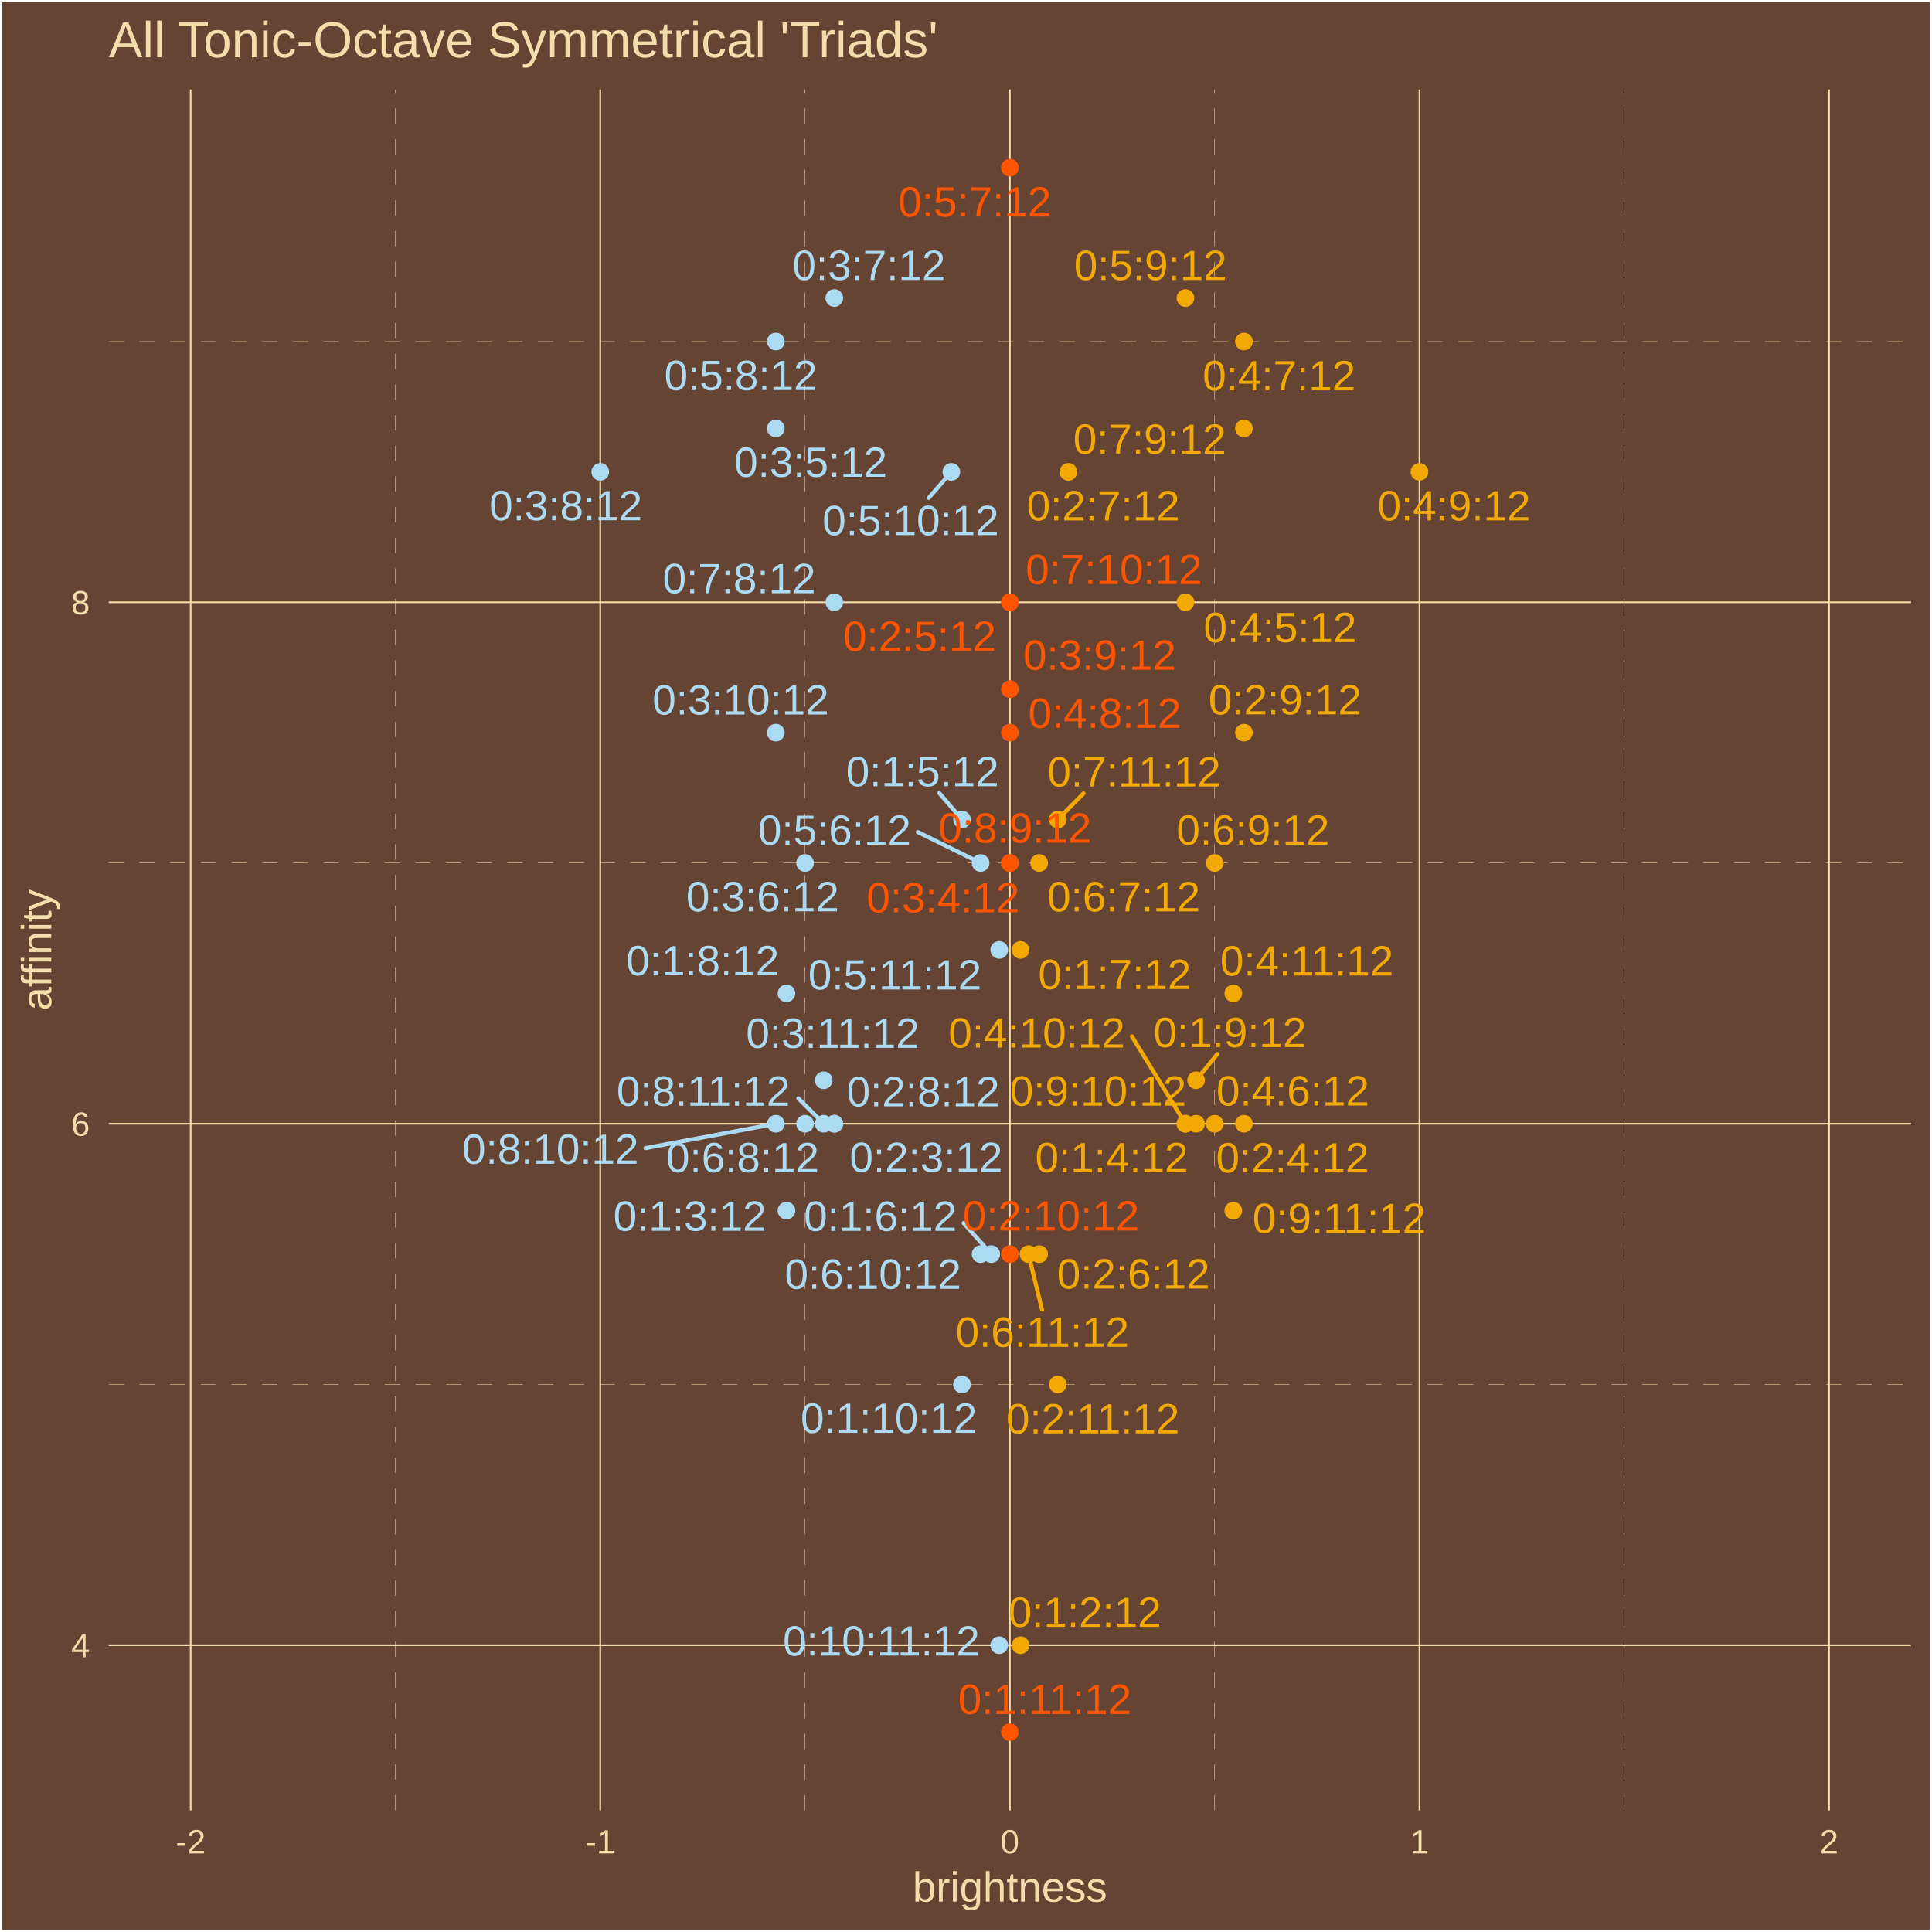
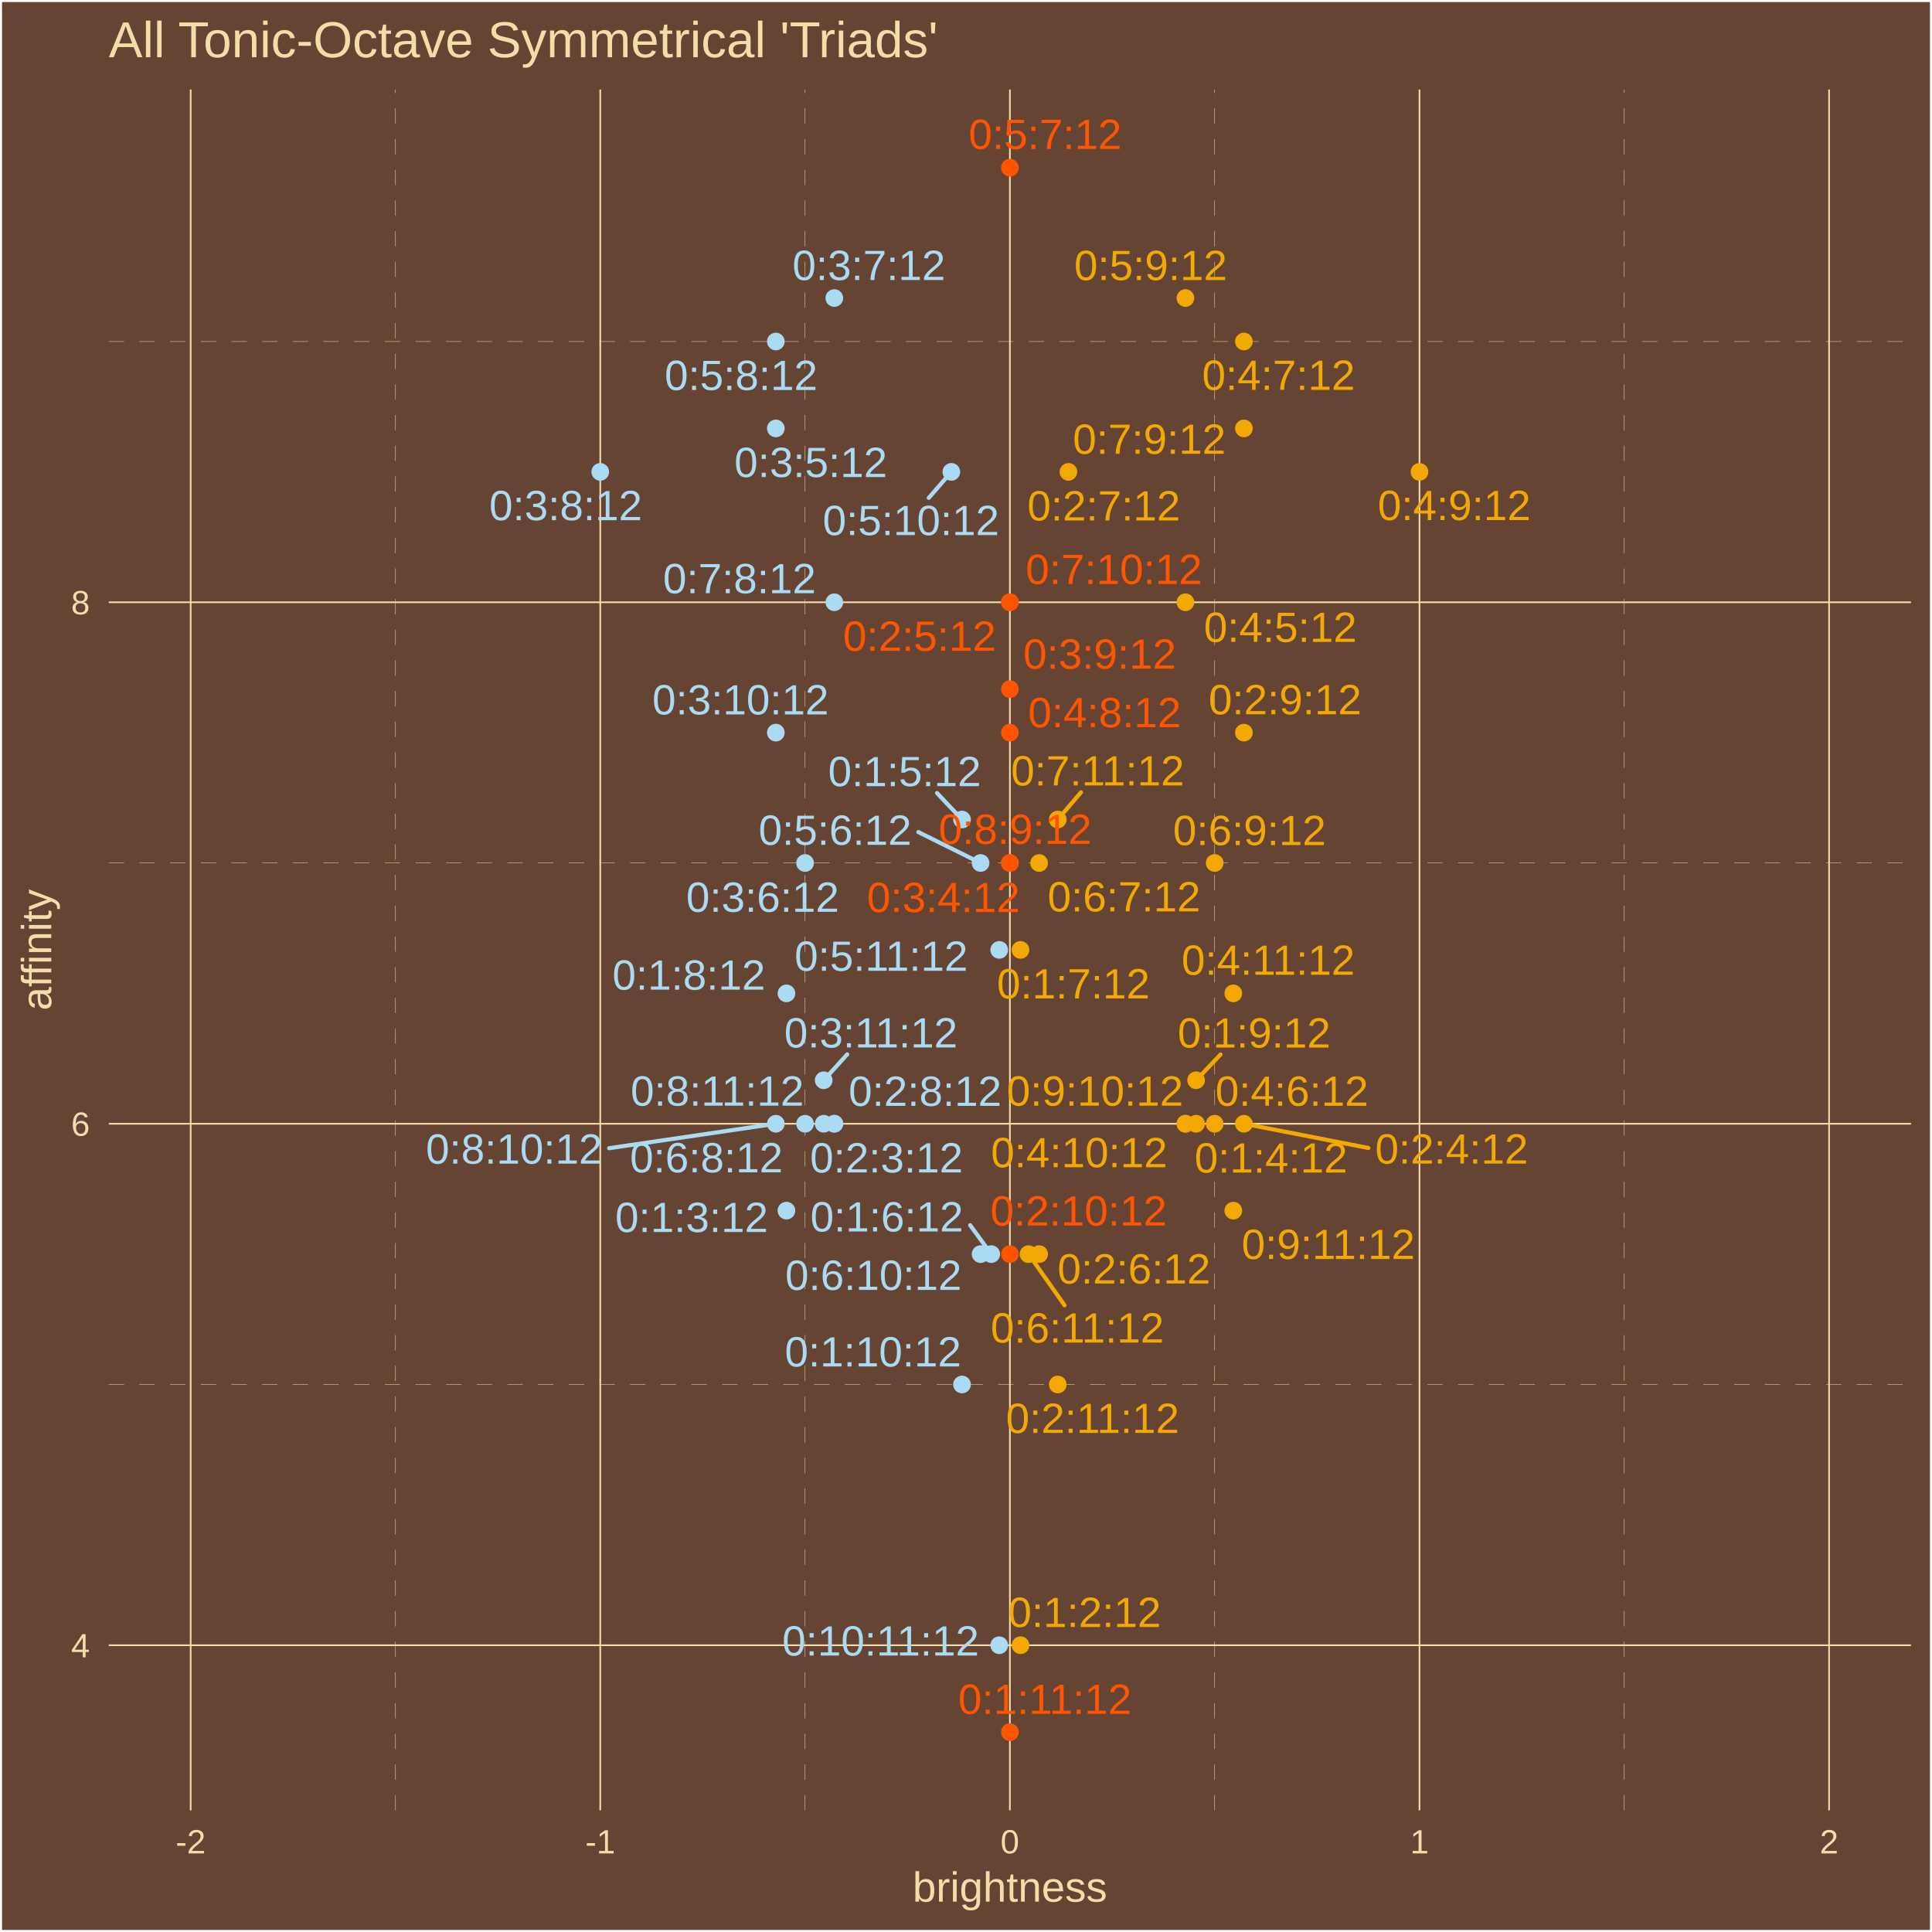
<svg xmlns="http://www.w3.org/2000/svg" class="svglite" width="504.00pt" height="504.00pt" viewBox="0 0 504.00 504.00">
  <defs>
    <style type="text/css">
    .svglite line, .svglite polyline, .svglite polygon, .svglite path, .svglite rect, .svglite circle {
      fill: none;
      stroke: #000000;
      stroke-linecap: round;
      stroke-linejoin: round;
      stroke-miterlimit: 10.00;
    }
    .svglite text {
      white-space: pre;
    }
  </style>
  </defs>
  <rect width="100%" height="100%" style="stroke: none; fill: #664433;" />
  <defs>
    <clipPath id="cpMC4wMHw1MDQuMDB8MC4wMHw1MDQuMDA=">
      <rect x="0.00" y="0.00" width="504.00" height="504.00" />
    </clipPath>
  </defs>
  <g clip-path="url(#cpMC4wMHw1MDQuMDB8MC4wMHw1MDQuMDA=)">
    <rect x="0.00" y="0" width="504.00" height="504.00" style="stroke-width: 1.07; stroke: #FFFFFF; fill: #664433;" />
  </g>
  <defs>
    <clipPath id="cpMjguMzd8NDk4LjUyfDIzLjM0fDQ3Mi4yNw==">
      <rect x="28.37" y="23.34" width="470.15" height="448.93" />
    </clipPath>
  </defs>
  <g clip-path="url(#cpMjguMzd8NDk4LjUyfDIzLjM0fDQ3Mi4yNw==)">
    <rect x="28.37" y="23.34" width="470.15" height="448.93" style="stroke-width: 1.07; stroke: none; fill: #664433;" />
    <polyline points="28.37,361.17 498.52,361.17 " style="stroke-width: 0.11; stroke: #F3DDAB; stroke-dasharray: 4.00,4.00; stroke-linecap: butt;" />
    <polyline points="28.37,225.13 498.52,225.13 " style="stroke-width: 0.11; stroke: #F3DDAB; stroke-dasharray: 4.00,4.00; stroke-linecap: butt;" />
    <polyline points="28.37,89.09 498.52,89.09 " style="stroke-width: 0.11; stroke: #F3DDAB; stroke-dasharray: 4.00,4.00; stroke-linecap: butt;" />
    <polyline points="103.17,472.27 103.17,23.34 " style="stroke-width: 0.11; stroke: #F3DDAB; stroke-dasharray: 4.00,4.00; stroke-linecap: butt;" />
    <polyline points="210.02,472.27 210.02,23.34 " style="stroke-width: 0.11; stroke: #F3DDAB; stroke-dasharray: 4.00,4.00; stroke-linecap: butt;" />
    <polyline points="316.87,472.27 316.87,23.34 " style="stroke-width: 0.11; stroke: #F3DDAB; stroke-dasharray: 4.00,4.00; stroke-linecap: butt;" />
    <polyline points="423.72,472.27 423.72,23.34 " style="stroke-width: 0.11; stroke: #F3DDAB; stroke-dasharray: 4.00,4.00; stroke-linecap: butt;" />
    <polyline points="28.37,429.19 498.52,429.19 " style="stroke-width: 0.43; stroke: #F3DDAB; stroke-linecap: butt;" />
    <polyline points="28.37,293.15 498.52,293.15 " style="stroke-width: 0.43; stroke: #F3DDAB; stroke-linecap: butt;" />
    <polyline points="28.37,157.11 498.52,157.11 " style="stroke-width: 0.43; stroke: #F3DDAB; stroke-linecap: butt;" />
    <polyline points="49.74,472.27 49.74,23.34 " style="stroke-width: 0.43; stroke: #F3DDAB; stroke-linecap: butt;" />
    <polyline points="156.59,472.27 156.59,23.34 " style="stroke-width: 0.43; stroke: #F3DDAB; stroke-linecap: butt;" />
    <polyline points="263.45,472.27 263.45,23.34 " style="stroke-width: 0.43; stroke: #F3DDAB; stroke-linecap: butt;" />
    <polyline points="370.30,472.27 370.30,23.34 " style="stroke-width: 0.43; stroke: #F3DDAB; stroke-linecap: butt;" />
    <polyline points="477.15,472.27 477.15,23.34 " style="stroke-width: 0.43; stroke: #F3DDAB; stroke-linecap: butt;" />
    <circle cx="266.22" cy="429.19" r="1.95" style="stroke-width: 0.71; stroke: #F3A904; fill: #F3A904;" />
    <circle cx="205.16" cy="315.82" r="1.95" style="stroke-width: 0.71; stroke: #ABDAF3; fill: #ABDAF3;" />
    <circle cx="312.02" cy="293.15" r="1.95" style="stroke-width: 0.71; stroke: #F3A904; fill: #F3A904;" />
    <circle cx="250.96" cy="213.79" r="1.95" style="stroke-width: 0.71; stroke: #ABDAF3; fill: #ABDAF3;" />
    <circle cx="258.59" cy="327.16" r="1.95" style="stroke-width: 0.71; stroke: #ABDAF3; fill: #ABDAF3;" />
    <circle cx="266.22" cy="247.80" r="1.95" style="stroke-width: 0.71; stroke: #F3A904; fill: #F3A904;" />
    <circle cx="205.16" cy="259.14" r="1.95" style="stroke-width: 0.71; stroke: #ABDAF3; fill: #ABDAF3;" />
    <circle cx="312.02" cy="281.81" r="1.95" style="stroke-width: 0.71; stroke: #F3A904; fill: #F3A904;" />
    <circle cx="250.96" cy="361.17" r="1.95" style="stroke-width: 0.71; stroke: #ABDAF3; fill: #ABDAF3;" />
    <circle cx="263.45" cy="451.86" r="1.95" style="stroke-width: 0.71; stroke: #FF5500; fill: #FF5500;" />
    <circle cx="217.65" cy="293.15" r="1.95" style="stroke-width: 0.71; stroke: #ABDAF3; fill: #ABDAF3;" />
    <circle cx="324.50" cy="293.15" r="1.95" style="stroke-width: 0.71; stroke: #F3A904; fill: #F3A904;" />
    <circle cx="263.45" cy="157.11" r="1.95" style="stroke-width: 0.71; stroke: #FF5500; fill: #FF5500;" />
    <circle cx="271.08" cy="327.16" r="1.95" style="stroke-width: 0.71; stroke: #F3A904; fill: #F3A904;" />
    <circle cx="278.71" cy="123.10" r="1.95" style="stroke-width: 0.71; stroke: #F3A904; fill: #F3A904;" />
    <circle cx="217.65" cy="293.15" r="1.95" style="stroke-width: 0.71; stroke: #ABDAF3; fill: #ABDAF3;" />
    <circle cx="324.50" cy="191.12" r="1.95" style="stroke-width: 0.71; stroke: #F3A904; fill: #F3A904;" />
    <circle cx="263.45" cy="327.16" r="1.95" style="stroke-width: 0.71; stroke: #FF5500; fill: #FF5500;" />
    <circle cx="275.94" cy="361.17" r="1.95" style="stroke-width: 0.71; stroke: #F3A904; fill: #F3A904;" />
    <circle cx="263.45" cy="225.13" r="1.95" style="stroke-width: 0.71; stroke: #FF5500; fill: #FF5500;" />
    <circle cx="202.39" cy="111.76" r="1.95" style="stroke-width: 0.71; stroke: #ABDAF3; fill: #ABDAF3;" />
    <circle cx="210.02" cy="225.13" r="1.95" style="stroke-width: 0.71; stroke: #ABDAF3; fill: #ABDAF3;" />
    <circle cx="217.65" cy="77.75" r="1.95" style="stroke-width: 0.71; stroke: #ABDAF3; fill: #ABDAF3;" />
    <circle cx="156.59" cy="123.10" r="1.95" style="stroke-width: 0.71; stroke: #ABDAF3; fill: #ABDAF3;" />
    <circle cx="263.45" cy="179.78" r="1.95" style="stroke-width: 0.71; stroke: #FF5500; fill: #FF5500;" />
    <circle cx="202.39" cy="191.12" r="1.95" style="stroke-width: 0.71; stroke: #ABDAF3; fill: #ABDAF3;" />
    <circle cx="214.88" cy="281.81" r="1.95" style="stroke-width: 0.71; stroke: #ABDAF3; fill: #ABDAF3;" />
    <circle cx="309.24" cy="157.11" r="1.95" style="stroke-width: 0.71; stroke: #F3A904; fill: #F3A904;" />
    <circle cx="316.87" cy="293.15" r="1.95" style="stroke-width: 0.71; stroke: #F3A904; fill: #F3A904;" />
    <circle cx="324.50" cy="89.09" r="1.95" style="stroke-width: 0.71; stroke: #F3A904; fill: #F3A904;" />
    <circle cx="263.45" cy="191.12" r="1.95" style="stroke-width: 0.71; stroke: #FF5500; fill: #FF5500;" />
    <circle cx="370.30" cy="123.10" r="1.95" style="stroke-width: 0.71; stroke: #F3A904; fill: #F3A904;" />
    <circle cx="309.24" cy="293.15" r="1.95" style="stroke-width: 0.71; stroke: #F3A904; fill: #F3A904;" />
    <circle cx="321.73" cy="259.14" r="1.95" style="stroke-width: 0.71; stroke: #F3A904; fill: #F3A904;" />
    <circle cx="255.81" cy="225.13" r="1.95" style="stroke-width: 0.71; stroke: #ABDAF3; fill: #ABDAF3;" />
    <circle cx="263.45" cy="43.74" r="1.95" style="stroke-width: 0.71; stroke: #FF5500; fill: #FF5500;" />
    <circle cx="202.39" cy="89.09" r="1.95" style="stroke-width: 0.71; stroke: #ABDAF3; fill: #ABDAF3;" />
    <circle cx="309.24" cy="77.75" r="1.95" style="stroke-width: 0.71; stroke: #F3A904; fill: #F3A904;" />
    <circle cx="248.18" cy="123.10" r="1.95" style="stroke-width: 0.71; stroke: #ABDAF3; fill: #ABDAF3;" />
    <circle cx="260.67" cy="247.80" r="1.95" style="stroke-width: 0.71; stroke: #ABDAF3; fill: #ABDAF3;" />
    <circle cx="271.08" cy="225.13" r="1.95" style="stroke-width: 0.71; stroke: #F3A904; fill: #F3A904;" />
    <circle cx="210.02" cy="293.15" r="1.95" style="stroke-width: 0.71; stroke: #ABDAF3; fill: #ABDAF3;" />
    <circle cx="316.87" cy="225.13" r="1.95" style="stroke-width: 0.71; stroke: #F3A904; fill: #F3A904;" />
    <circle cx="255.81" cy="327.16" r="1.95" style="stroke-width: 0.71; stroke: #ABDAF3; fill: #ABDAF3;" />
    <circle cx="268.30" cy="327.16" r="1.95" style="stroke-width: 0.71; stroke: #F3A904; fill: #F3A904;" />
    <circle cx="217.65" cy="157.11" r="1.95" style="stroke-width: 0.71; stroke: #ABDAF3; fill: #ABDAF3;" />
    <circle cx="324.50" cy="111.76" r="1.95" style="stroke-width: 0.71; stroke: #F3A904; fill: #F3A904;" />
    <circle cx="263.45" cy="157.11" r="1.95" style="stroke-width: 0.71; stroke: #FF5500; fill: #FF5500;" />
    <circle cx="275.94" cy="213.79" r="1.95" style="stroke-width: 0.71; stroke: #F3A904; fill: #F3A904;" />
    <circle cx="263.45" cy="225.13" r="1.95" style="stroke-width: 0.71; stroke: #FF5500; fill: #FF5500;" />
    <circle cx="202.39" cy="293.15" r="1.95" style="stroke-width: 0.71; stroke: #ABDAF3; fill: #ABDAF3;" />
    <circle cx="214.88" cy="293.15" r="1.95" style="stroke-width: 0.71; stroke: #ABDAF3; fill: #ABDAF3;" />
    <circle cx="309.24" cy="293.15" r="1.95" style="stroke-width: 0.71; stroke: #F3A904; fill: #F3A904;" />
    <circle cx="321.73" cy="315.82" r="1.95" style="stroke-width: 0.71; stroke: #F3A904; fill: #F3A904;" />
    <circle cx="260.67" cy="429.19" r="1.95" style="stroke-width: 0.71; stroke: #ABDAF3; fill: #ABDAF3;" />
-     <line x1="245.04" y1="206.90" x2="250.23" y2="212.94" style="stroke-width: 1.07; stroke: #ABDAF3;" />
-     <line x1="251.38" y1="319.05" x2="257.84" y2="326.32" style="stroke-width: 1.07; stroke: #ABDAF3;" />
-     <line x1="317.58" y1="274.95" x2="312.72" y2="280.94" style="stroke-width: 1.07; stroke: #F3A904;" />
-     <line x1="295.27" y1="270.35" x2="308.66" y2="292.20" style="stroke-width: 1.07; stroke: #F3A904;" />
-     <line x1="239.44" y1="217.06" x2="254.79" y2="224.62" style="stroke-width: 1.07; stroke: #ABDAF3;" />
-     <line x1="242.28" y1="129.88" x2="247.45" y2="123.94" style="stroke-width: 1.07; stroke: #ABDAF3;" />
-     <line x1="271.82" y1="341.63" x2="268.56" y2="328.23" style="stroke-width: 1.07; stroke: #F3A904;" />
-     <line x1="282.66" y1="206.97" x2="276.72" y2="212.99" style="stroke-width: 1.07; stroke: #F3A904;" />
-     <line x1="168.39" y1="299.51" x2="201.26" y2="293.36" style="stroke-width: 1.07; stroke: #ABDAF3;" />
-     <line x1="208.26" y1="286.52" x2="214.08" y2="292.35" style="stroke-width: 1.07; stroke: #ABDAF3;" />
-     <text x="282.98" y="424.39" text-anchor="middle" style="font-size: 11.04px;fill: #F3A904; font-family: &quot;Arial&quot;;" textLength="39.87px" lengthAdjust="spacingAndGlyphs">0:1:2:12</text>
-     <text x="179.95" y="321.06" text-anchor="middle" style="font-size: 11.04px;fill: #ABDAF3; font-family: &quot;Arial&quot;;" textLength="39.87px" lengthAdjust="spacingAndGlyphs">0:1:3:12</text>
-     <text x="290.00" y="305.80" text-anchor="middle" style="font-size: 11.04px;fill: #F3A904; font-family: &quot;Arial&quot;;" textLength="39.87px" lengthAdjust="spacingAndGlyphs">0:1:4:12</text>
-     <text x="240.65" y="205.10" text-anchor="middle" style="font-size: 11.04px;fill: #ABDAF3; font-family: &quot;Arial&quot;;" textLength="39.87px" lengthAdjust="spacingAndGlyphs">0:1:5:12</text>
-     <text x="229.64" y="321.09" text-anchor="middle" style="font-size: 11.04px;fill: #ABDAF3; font-family: &quot;Arial&quot;;" textLength="39.87px" lengthAdjust="spacingAndGlyphs">0:1:6:12</text>
-     <text x="290.77" y="258.01" text-anchor="middle" style="font-size: 11.04px;fill: #F3A904; font-family: &quot;Arial&quot;;" textLength="39.87px" lengthAdjust="spacingAndGlyphs">0:1:7:12</text>
-     <text x="183.30" y="254.42" text-anchor="middle" style="font-size: 11.04px;fill: #ABDAF3; font-family: &quot;Arial&quot;;" textLength="39.87px" lengthAdjust="spacingAndGlyphs">0:1:8:12</text>
-     <text x="320.82" y="273.15" text-anchor="middle" style="font-size: 11.04px;fill: #F3A904; font-family: &quot;Arial&quot;;" textLength="39.87px" lengthAdjust="spacingAndGlyphs">0:1:9:12</text>
-     <text x="231.87" y="373.78" text-anchor="middle" style="font-size: 11.04px;fill: #ABDAF3; font-family: &quot;Arial&quot;;" textLength="46.01px" lengthAdjust="spacingAndGlyphs">0:1:10:12</text>
-     <text x="272.54" y="447.12" text-anchor="middle" style="font-size: 11.04px;fill: #FF5500; font-family: &quot;Arial&quot;;" textLength="46.01px" lengthAdjust="spacingAndGlyphs">0:1:11:12</text>
-     <text x="241.60" y="305.74" text-anchor="middle" style="font-size: 11.04px;fill: #ABDAF3; font-family: &quot;Arial&quot;;" textLength="39.87px" lengthAdjust="spacingAndGlyphs">0:2:3:12</text>
-     <text x="337.17" y="305.85" text-anchor="middle" style="font-size: 11.04px;fill: #F3A904; font-family: &quot;Arial&quot;;" textLength="39.87px" lengthAdjust="spacingAndGlyphs">0:2:4:12</text>
-     <text x="239.89" y="169.80" text-anchor="middle" style="font-size: 11.04px;fill: #FF5500; font-family: &quot;Arial&quot;;" textLength="39.87px" lengthAdjust="spacingAndGlyphs">0:2:5:12</text>
-     <text x="295.68" y="336.15" text-anchor="middle" style="font-size: 11.04px;fill: #F3A904; font-family: &quot;Arial&quot;;" textLength="39.87px" lengthAdjust="spacingAndGlyphs">0:2:6:12</text>
-     <text x="287.80" y="135.76" text-anchor="middle" style="font-size: 11.04px;fill: #F3A904; font-family: &quot;Arial&quot;;" textLength="39.87px" lengthAdjust="spacingAndGlyphs">0:2:7:12</text>
-     <text x="240.83" y="288.59" text-anchor="middle" style="font-size: 11.04px;fill: #ABDAF3; font-family: &quot;Arial&quot;;" textLength="39.87px" lengthAdjust="spacingAndGlyphs">0:2:8:12</text>
-     <text x="335.22" y="186.35" text-anchor="middle" style="font-size: 11.04px;fill: #F3A904; font-family: &quot;Arial&quot;;" textLength="39.87px" lengthAdjust="spacingAndGlyphs">0:2:9:12</text>
-     <text x="274.16" y="321.00" text-anchor="middle" style="font-size: 11.04px;fill: #FF5500; font-family: &quot;Arial&quot;;" textLength="46.01px" lengthAdjust="spacingAndGlyphs">0:2:10:12</text>
-     <text x="285.09" y="373.93" text-anchor="middle" style="font-size: 11.04px;fill: #F3A904; font-family: &quot;Arial&quot;;" textLength="46.01px" lengthAdjust="spacingAndGlyphs">0:2:11:12</text>
-     <text x="246.02" y="237.99" text-anchor="middle" style="font-size: 11.04px;fill: #FF5500; font-family: &quot;Arial&quot;;" textLength="39.87px" lengthAdjust="spacingAndGlyphs">0:3:4:12</text>
-     <text x="211.50" y="124.39" text-anchor="middle" style="font-size: 11.04px;fill: #ABDAF3; font-family: &quot;Arial&quot;;" textLength="39.87px" lengthAdjust="spacingAndGlyphs">0:3:5:12</text>
-     <text x="198.95" y="237.74" text-anchor="middle" style="font-size: 11.04px;fill: #ABDAF3; font-family: &quot;Arial&quot;;" textLength="39.87px" lengthAdjust="spacingAndGlyphs">0:3:6:12</text>
-     <text x="226.68" y="73.03" text-anchor="middle" style="font-size: 11.04px;fill: #ABDAF3; font-family: &quot;Arial&quot;;" textLength="39.87px" lengthAdjust="spacingAndGlyphs">0:3:7:12</text>
-     <text x="147.60" y="135.71" text-anchor="middle" style="font-size: 11.04px;fill: #ABDAF3; font-family: &quot;Arial&quot;;" textLength="39.87px" lengthAdjust="spacingAndGlyphs">0:3:8:12</text>
-     <text x="286.86" y="174.72" text-anchor="middle" style="font-size: 11.04px;fill: #FF5500; font-family: &quot;Arial&quot;;" textLength="39.87px" lengthAdjust="spacingAndGlyphs">0:3:9:12</text>
-     <text x="193.22" y="186.38" text-anchor="middle" style="font-size: 11.04px;fill: #ABDAF3; font-family: &quot;Arial&quot;;" textLength="46.01px" lengthAdjust="spacingAndGlyphs">0:3:10:12</text>
-     <text x="217.22" y="273.35" text-anchor="middle" style="font-size: 11.04px;fill: #ABDAF3; font-family: &quot;Arial&quot;;" textLength="46.01px" lengthAdjust="spacingAndGlyphs">0:3:11:12</text>
-     <text x="333.94" y="167.51" text-anchor="middle" style="font-size: 11.04px;fill: #F3A904; font-family: &quot;Arial&quot;;" textLength="39.87px" lengthAdjust="spacingAndGlyphs">0:4:5:12</text>
-     <text x="337.26" y="288.39" text-anchor="middle" style="font-size: 11.04px;fill: #F3A904; font-family: &quot;Arial&quot;;" textLength="39.87px" lengthAdjust="spacingAndGlyphs">0:4:6:12</text>
-     <text x="333.68" y="101.82" text-anchor="middle" style="font-size: 11.04px;fill: #F3A904; font-family: &quot;Arial&quot;;" textLength="39.87px" lengthAdjust="spacingAndGlyphs">0:4:7:12</text>
-     <text x="288.18" y="189.87" text-anchor="middle" style="font-size: 11.04px;fill: #FF5500; font-family: &quot;Arial&quot;;" textLength="39.87px" lengthAdjust="spacingAndGlyphs">0:4:8:12</text>
-     <text x="379.31" y="135.75" text-anchor="middle" style="font-size: 11.04px;fill: #F3A904; font-family: &quot;Arial&quot;;" textLength="39.87px" lengthAdjust="spacingAndGlyphs">0:4:9:12</text>
-     <text x="270.46" y="273.28" text-anchor="middle" style="font-size: 11.04px;fill: #F3A904; font-family: &quot;Arial&quot;;" textLength="46.01px" lengthAdjust="spacingAndGlyphs">0:4:10:12</text>
-     <text x="340.91" y="254.47" text-anchor="middle" style="font-size: 11.04px;fill: #F3A904; font-family: &quot;Arial&quot;;" textLength="46.01px" lengthAdjust="spacingAndGlyphs">0:4:11:12</text>
-     <text x="217.71" y="220.38" text-anchor="middle" style="font-size: 11.04px;fill: #ABDAF3; font-family: &quot;Arial&quot;;" textLength="39.87px" lengthAdjust="spacingAndGlyphs">0:5:6:12</text>
-     <text x="254.27" y="56.47" text-anchor="middle" style="font-size: 11.04px;fill: #FF5500; font-family: &quot;Arial&quot;;" textLength="39.87px" lengthAdjust="spacingAndGlyphs">0:5:7:12</text>
-     <text x="193.24" y="101.76" text-anchor="middle" style="font-size: 11.04px;fill: #ABDAF3; font-family: &quot;Arial&quot;;" textLength="39.87px" lengthAdjust="spacingAndGlyphs">0:5:8:12</text>
-     <text x="300.12" y="73.05" text-anchor="middle" style="font-size: 11.04px;fill: #F3A904; font-family: &quot;Arial&quot;;" textLength="39.87px" lengthAdjust="spacingAndGlyphs">0:5:9:12</text>
-     <text x="237.57" y="139.59" text-anchor="middle" style="font-size: 11.04px;fill: #ABDAF3; font-family: &quot;Arial&quot;;" textLength="46.01px" lengthAdjust="spacingAndGlyphs">0:5:10:12</text>
-     <text x="233.44" y="258.11" text-anchor="middle" style="font-size: 11.04px;fill: #ABDAF3; font-family: &quot;Arial&quot;;" textLength="46.01px" lengthAdjust="spacingAndGlyphs">0:5:11:12</text>
-     <text x="293.14" y="237.75" text-anchor="middle" style="font-size: 11.04px;fill: #F3A904; font-family: &quot;Arial&quot;;" textLength="39.87px" lengthAdjust="spacingAndGlyphs">0:6:7:12</text>
-     <text x="193.73" y="305.80" text-anchor="middle" style="font-size: 11.04px;fill: #ABDAF3; font-family: &quot;Arial&quot;;" textLength="39.87px" lengthAdjust="spacingAndGlyphs">0:6:8:12</text>
-     <text x="326.87" y="220.34" text-anchor="middle" style="font-size: 11.04px;fill: #F3A904; font-family: &quot;Arial&quot;;" textLength="39.87px" lengthAdjust="spacingAndGlyphs">0:6:9:12</text>
-     <text x="227.74" y="336.21" text-anchor="middle" style="font-size: 11.04px;fill: #ABDAF3; font-family: &quot;Arial&quot;;" textLength="46.01px" lengthAdjust="spacingAndGlyphs">0:6:10:12</text>
-     <text x="271.92" y="351.34" text-anchor="middle" style="font-size: 11.04px;fill: #F3A904; font-family: &quot;Arial&quot;;" textLength="46.01px" lengthAdjust="spacingAndGlyphs">0:6:11:12</text>
-     <text x="192.84" y="154.74" text-anchor="middle" style="font-size: 11.04px;fill: #ABDAF3; font-family: &quot;Arial&quot;;" textLength="39.87px" lengthAdjust="spacingAndGlyphs">0:7:8:12</text>
-     <text x="299.92" y="118.38" text-anchor="middle" style="font-size: 11.04px;fill: #F3A904; font-family: &quot;Arial&quot;;" textLength="39.87px" lengthAdjust="spacingAndGlyphs">0:7:9:12</text>
-     <text x="290.57" y="152.35" text-anchor="middle" style="font-size: 11.04px;fill: #FF5500; font-family: &quot;Arial&quot;;" textLength="46.01px" lengthAdjust="spacingAndGlyphs">0:7:10:12</text>
-     <text x="295.86" y="205.17" text-anchor="middle" style="font-size: 11.04px;fill: #F3A904; font-family: &quot;Arial&quot;;" textLength="46.01px" lengthAdjust="spacingAndGlyphs">0:7:11:12</text>
-     <text x="264.76" y="219.83" text-anchor="middle" style="font-size: 11.04px;fill: #FF5500; font-family: &quot;Arial&quot;;" textLength="39.87px" lengthAdjust="spacingAndGlyphs">0:8:9:12</text>
-     <text x="143.59" y="303.58" text-anchor="middle" style="font-size: 11.04px;fill: #ABDAF3; font-family: &quot;Arial&quot;;" textLength="46.01px" lengthAdjust="spacingAndGlyphs">0:8:10:12</text>
-     <text x="183.46" y="288.45" text-anchor="middle" style="font-size: 11.04px;fill: #ABDAF3; font-family: &quot;Arial&quot;;" textLength="46.01px" lengthAdjust="spacingAndGlyphs">0:8:11:12</text>
-     <text x="286.46" y="288.44" text-anchor="middle" style="font-size: 11.04px;fill: #F3A904; font-family: &quot;Arial&quot;;" textLength="46.01px" lengthAdjust="spacingAndGlyphs">0:9:10:12</text>
-     <text x="349.36" y="321.64" text-anchor="middle" style="font-size: 11.04px;fill: #F3A904; font-family: &quot;Arial&quot;;" textLength="46.01px" lengthAdjust="spacingAndGlyphs">0:9:11:12</text>
-     <text x="229.91" y="431.88" text-anchor="middle" style="font-size: 11.04px;fill: #ABDAF3; font-family: &quot;Arial&quot;;" textLength="52.14px" lengthAdjust="spacingAndGlyphs">0:10:11:12</text>
+     <line x1="244.44" y1="206.88" x2="250.19" y2="212.97" style="stroke-width: 1.07; stroke: #ABDAF3;" />
+     <line x1="253.08" y1="319.61" x2="257.93" y2="326.26" style="stroke-width: 1.07; stroke: #ABDAF3;" />
+     <line x1="318.40" y1="275.08" x2="312.79" y2="281.00" style="stroke-width: 1.07; stroke: #F3A904;" />
+     <line x1="356.96" y1="299.47" x2="325.63" y2="293.37" style="stroke-width: 1.07; stroke: #F3A904;" />
+     <line x1="221.01" y1="275.05" x2="215.63" y2="280.98" style="stroke-width: 1.07; stroke: #ABDAF3;" />
+     <line x1="239.58" y1="217.07" x2="254.79" y2="224.62" style="stroke-width: 1.07; stroke: #ABDAF3;" />
+     <line x1="242.29" y1="129.88" x2="247.45" y2="123.94" style="stroke-width: 1.07; stroke: #ABDAF3;" />
+     <line x1="277.72" y1="340.52" x2="268.95" y2="328.07" style="stroke-width: 1.07; stroke: #F3A904;" />
+     <line x1="281.98" y1="206.70" x2="276.66" y2="212.94" style="stroke-width: 1.07; stroke: #F3A904;" />
+     <line x1="158.91" y1="299.53" x2="201.25" y2="293.31" style="stroke-width: 1.07; stroke: #ABDAF3;" />
+     <text x="282.92" y="424.43" text-anchor="middle" style="font-size: 11.04px;fill: #F3A904; font-family: &quot;Arial&quot;;" textLength="39.87px" lengthAdjust="spacingAndGlyphs">0:1:2:12</text>
+     <text x="180.43" y="321.39" text-anchor="middle" style="font-size: 11.04px;fill: #ABDAF3; font-family: &quot;Arial&quot;;" textLength="39.87px" lengthAdjust="spacingAndGlyphs">0:1:3:12</text>
+     <text x="331.56" y="305.88" text-anchor="middle" style="font-size: 11.04px;fill: #F3A904; font-family: &quot;Arial&quot;;" textLength="39.87px" lengthAdjust="spacingAndGlyphs">0:1:4:12</text>
+     <text x="235.98" y="205.08" text-anchor="middle" style="font-size: 11.04px;fill: #ABDAF3; font-family: &quot;Arial&quot;;" textLength="39.87px" lengthAdjust="spacingAndGlyphs">0:1:5:12</text>
+     <text x="231.34" y="321.25" text-anchor="middle" style="font-size: 11.04px;fill: #ABDAF3; font-family: &quot;Arial&quot;;" textLength="39.87px" lengthAdjust="spacingAndGlyphs">0:1:6:12</text>
+     <text x="280.01" y="260.45" text-anchor="middle" style="font-size: 11.04px;fill: #F3A904; font-family: &quot;Arial&quot;;" textLength="39.87px" lengthAdjust="spacingAndGlyphs">0:1:7:12</text>
+     <text x="179.70" y="258.17" text-anchor="middle" style="font-size: 11.04px;fill: #ABDAF3; font-family: &quot;Arial&quot;;" textLength="39.87px" lengthAdjust="spacingAndGlyphs">0:1:8:12</text>
+     <text x="327.16" y="273.28" text-anchor="middle" style="font-size: 11.04px;fill: #F3A904; font-family: &quot;Arial&quot;;" textLength="39.87px" lengthAdjust="spacingAndGlyphs">0:1:9:12</text>
+     <text x="227.74" y="356.47" text-anchor="middle" style="font-size: 11.04px;fill: #ABDAF3; font-family: &quot;Arial&quot;;" textLength="46.01px" lengthAdjust="spacingAndGlyphs">0:1:10:12</text>
+     <text x="272.58" y="447.10" text-anchor="middle" style="font-size: 11.04px;fill: #FF5500; font-family: &quot;Arial&quot;;" textLength="46.01px" lengthAdjust="spacingAndGlyphs">0:1:11:12</text>
+     <text x="231.25" y="305.86" text-anchor="middle" style="font-size: 11.04px;fill: #ABDAF3; font-family: &quot;Arial&quot;;" textLength="39.87px" lengthAdjust="spacingAndGlyphs">0:2:3:12</text>
+     <text x="378.69" y="303.55" text-anchor="middle" style="font-size: 11.04px;fill: #F3A904; font-family: &quot;Arial&quot;;" textLength="39.87px" lengthAdjust="spacingAndGlyphs">0:2:4:12</text>
+     <text x="239.88" y="169.77" text-anchor="middle" style="font-size: 11.04px;fill: #FF5500; font-family: &quot;Arial&quot;;" textLength="39.87px" lengthAdjust="spacingAndGlyphs">0:2:5:12</text>
+     <text x="295.82" y="334.83" text-anchor="middle" style="font-size: 11.04px;fill: #F3A904; font-family: &quot;Arial&quot;;" textLength="39.87px" lengthAdjust="spacingAndGlyphs">0:2:6:12</text>
+     <text x="287.95" y="135.77" text-anchor="middle" style="font-size: 11.04px;fill: #F3A904; font-family: &quot;Arial&quot;;" textLength="39.87px" lengthAdjust="spacingAndGlyphs">0:2:7:12</text>
+     <text x="241.33" y="288.49" text-anchor="middle" style="font-size: 11.04px;fill: #ABDAF3; font-family: &quot;Arial&quot;;" textLength="39.87px" lengthAdjust="spacingAndGlyphs">0:2:8:12</text>
+     <text x="335.23" y="186.33" text-anchor="middle" style="font-size: 11.04px;fill: #F3A904; font-family: &quot;Arial&quot;;" textLength="39.87px" lengthAdjust="spacingAndGlyphs">0:2:9:12</text>
+     <text x="281.37" y="319.70" text-anchor="middle" style="font-size: 11.04px;fill: #FF5500; font-family: &quot;Arial&quot;;" textLength="46.01px" lengthAdjust="spacingAndGlyphs">0:2:10:12</text>
+     <text x="285.02" y="373.81" text-anchor="middle" style="font-size: 11.04px;fill: #F3A904; font-family: &quot;Arial&quot;;" textLength="46.01px" lengthAdjust="spacingAndGlyphs">0:2:11:12</text>
+     <text x="246.12" y="237.92" text-anchor="middle" style="font-size: 11.04px;fill: #FF5500; font-family: &quot;Arial&quot;;" textLength="39.87px" lengthAdjust="spacingAndGlyphs">0:3:4:12</text>
+     <text x="211.51" y="124.44" text-anchor="middle" style="font-size: 11.04px;fill: #ABDAF3; font-family: &quot;Arial&quot;;" textLength="39.87px" lengthAdjust="spacingAndGlyphs">0:3:5:12</text>
+     <text x="198.95" y="237.87" text-anchor="middle" style="font-size: 11.04px;fill: #ABDAF3; font-family: &quot;Arial&quot;;" textLength="39.87px" lengthAdjust="spacingAndGlyphs">0:3:6:12</text>
+     <text x="226.67" y="73.05" text-anchor="middle" style="font-size: 11.04px;fill: #ABDAF3; font-family: &quot;Arial&quot;;" textLength="39.87px" lengthAdjust="spacingAndGlyphs">0:3:7:12</text>
+     <text x="147.57" y="135.70" text-anchor="middle" style="font-size: 11.04px;fill: #ABDAF3; font-family: &quot;Arial&quot;;" textLength="39.87px" lengthAdjust="spacingAndGlyphs">0:3:8:12</text>
+     <text x="286.88" y="174.44" text-anchor="middle" style="font-size: 11.04px;fill: #FF5500; font-family: &quot;Arial&quot;;" textLength="39.87px" lengthAdjust="spacingAndGlyphs">0:3:9:12</text>
+     <text x="193.18" y="186.37" text-anchor="middle" style="font-size: 11.04px;fill: #ABDAF3; font-family: &quot;Arial&quot;;" textLength="46.01px" lengthAdjust="spacingAndGlyphs">0:3:10:12</text>
+     <text x="227.19" y="273.25" text-anchor="middle" style="font-size: 11.04px;fill: #ABDAF3; font-family: &quot;Arial&quot;;" textLength="46.01px" lengthAdjust="spacingAndGlyphs">0:3:11:12</text>
+     <text x="334.00" y="167.45" text-anchor="middle" style="font-size: 11.04px;fill: #F3A904; font-family: &quot;Arial&quot;;" textLength="39.87px" lengthAdjust="spacingAndGlyphs">0:4:5:12</text>
+     <text x="337.01" y="288.46" text-anchor="middle" style="font-size: 11.04px;fill: #F3A904; font-family: &quot;Arial&quot;;" textLength="39.87px" lengthAdjust="spacingAndGlyphs">0:4:6:12</text>
+     <text x="333.54" y="101.70" text-anchor="middle" style="font-size: 11.04px;fill: #F3A904; font-family: &quot;Arial&quot;;" textLength="39.87px" lengthAdjust="spacingAndGlyphs">0:4:7:12</text>
+     <text x="288.15" y="189.71" text-anchor="middle" style="font-size: 11.04px;fill: #FF5500; font-family: &quot;Arial&quot;;" textLength="39.87px" lengthAdjust="spacingAndGlyphs">0:4:8:12</text>
+     <text x="379.37" y="135.67" text-anchor="middle" style="font-size: 11.04px;fill: #F3A904; font-family: &quot;Arial&quot;;" textLength="39.87px" lengthAdjust="spacingAndGlyphs">0:4:9:12</text>
+     <text x="281.52" y="304.49" text-anchor="middle" style="font-size: 11.04px;fill: #F3A904; font-family: &quot;Arial&quot;;" textLength="46.01px" lengthAdjust="spacingAndGlyphs">0:4:10:12</text>
+     <text x="330.84" y="254.29" text-anchor="middle" style="font-size: 11.04px;fill: #F3A904; font-family: &quot;Arial&quot;;" textLength="46.01px" lengthAdjust="spacingAndGlyphs">0:4:11:12</text>
+     <text x="217.84" y="220.38" text-anchor="middle" style="font-size: 11.04px;fill: #ABDAF3; font-family: &quot;Arial&quot;;" textLength="39.87px" lengthAdjust="spacingAndGlyphs">0:5:6:12</text>
+     <text x="272.65" y="38.86" text-anchor="middle" style="font-size: 11.04px;fill: #FF5500; font-family: &quot;Arial&quot;;" textLength="39.87px" lengthAdjust="spacingAndGlyphs">0:5:7:12</text>
+     <text x="193.33" y="101.74" text-anchor="middle" style="font-size: 11.04px;fill: #ABDAF3; font-family: &quot;Arial&quot;;" textLength="39.87px" lengthAdjust="spacingAndGlyphs">0:5:8:12</text>
+     <text x="300.17" y="73.06" text-anchor="middle" style="font-size: 11.04px;fill: #F3A904; font-family: &quot;Arial&quot;;" textLength="39.87px" lengthAdjust="spacingAndGlyphs">0:5:9:12</text>
+     <text x="237.64" y="139.59" text-anchor="middle" style="font-size: 11.04px;fill: #ABDAF3; font-family: &quot;Arial&quot;;" textLength="46.01px" lengthAdjust="spacingAndGlyphs">0:5:10:12</text>
+     <text x="229.88" y="253.25" text-anchor="middle" style="font-size: 11.04px;fill: #ABDAF3; font-family: &quot;Arial&quot;;" textLength="46.01px" lengthAdjust="spacingAndGlyphs">0:5:11:12</text>
+     <text x="293.23" y="237.76" text-anchor="middle" style="font-size: 11.04px;fill: #F3A904; font-family: &quot;Arial&quot;;" textLength="39.87px" lengthAdjust="spacingAndGlyphs">0:6:7:12</text>
+     <text x="184.28" y="305.83" text-anchor="middle" style="font-size: 11.04px;fill: #ABDAF3; font-family: &quot;Arial&quot;;" textLength="39.87px" lengthAdjust="spacingAndGlyphs">0:6:8:12</text>
+     <text x="325.95" y="220.45" text-anchor="middle" style="font-size: 11.04px;fill: #F3A904; font-family: &quot;Arial&quot;;" textLength="39.87px" lengthAdjust="spacingAndGlyphs">0:6:9:12</text>
+     <text x="227.85" y="336.49" text-anchor="middle" style="font-size: 11.04px;fill: #ABDAF3; font-family: &quot;Arial&quot;;" textLength="46.01px" lengthAdjust="spacingAndGlyphs">0:6:10:12</text>
+     <text x="281.04" y="350.23" text-anchor="middle" style="font-size: 11.04px;fill: #F3A904; font-family: &quot;Arial&quot;;" textLength="46.01px" lengthAdjust="spacingAndGlyphs">0:6:11:12</text>
+     <text x="192.91" y="154.75" text-anchor="middle" style="font-size: 11.04px;fill: #ABDAF3; font-family: &quot;Arial&quot;;" textLength="39.87px" lengthAdjust="spacingAndGlyphs">0:7:8:12</text>
+     <text x="299.82" y="118.38" text-anchor="middle" style="font-size: 11.04px;fill: #F3A904; font-family: &quot;Arial&quot;;" textLength="39.87px" lengthAdjust="spacingAndGlyphs">0:7:9:12</text>
+     <text x="290.60" y="152.34" text-anchor="middle" style="font-size: 11.04px;fill: #FF5500; font-family: &quot;Arial&quot;;" textLength="46.01px" lengthAdjust="spacingAndGlyphs">0:7:10:12</text>
+     <text x="286.35" y="204.90" text-anchor="middle" style="font-size: 11.04px;fill: #F3A904; font-family: &quot;Arial&quot;;" textLength="46.01px" lengthAdjust="spacingAndGlyphs">0:7:11:12</text>
+     <text x="264.82" y="220.14" text-anchor="middle" style="font-size: 11.04px;fill: #FF5500; font-family: &quot;Arial&quot;;" textLength="39.87px" lengthAdjust="spacingAndGlyphs">0:8:9:12</text>
+     <text x="134.11" y="303.56" text-anchor="middle" style="font-size: 11.04px;fill: #ABDAF3; font-family: &quot;Arial&quot;;" textLength="46.01px" lengthAdjust="spacingAndGlyphs">0:8:10:12</text>
+     <text x="187.12" y="288.43" text-anchor="middle" style="font-size: 11.04px;fill: #ABDAF3; font-family: &quot;Arial&quot;;" textLength="46.01px" lengthAdjust="spacingAndGlyphs">0:8:11:12</text>
+     <text x="285.65" y="288.43" text-anchor="middle" style="font-size: 11.04px;fill: #F3A904; font-family: &quot;Arial&quot;;" textLength="46.01px" lengthAdjust="spacingAndGlyphs">0:9:10:12</text>
+     <text x="346.51" y="328.43" text-anchor="middle" style="font-size: 11.04px;fill: #F3A904; font-family: &quot;Arial&quot;;" textLength="46.01px" lengthAdjust="spacingAndGlyphs">0:9:11:12</text>
+     <text x="229.73" y="431.88" text-anchor="middle" style="font-size: 11.04px;fill: #ABDAF3; font-family: &quot;Arial&quot;;" textLength="52.14px" lengthAdjust="spacingAndGlyphs">0:10:11:12</text>
  </g>
  <g clip-path="url(#cpMC4wMHw1MDQuMDB8MC4wMHw1MDQuMDA=)">
    <text x="23.44" y="432.34" text-anchor="end" style="font-size: 8.80px;fill: #F3DDAB; font-family: &quot;Arial&quot;;" textLength="4.90px" lengthAdjust="spacingAndGlyphs">4</text>
    <text x="23.44" y="296.30" text-anchor="end" style="font-size: 8.80px;fill: #F3DDAB; font-family: &quot;Arial&quot;;" textLength="4.90px" lengthAdjust="spacingAndGlyphs">6</text>
    <text x="23.44" y="160.26" text-anchor="end" style="font-size: 8.80px;fill: #F3DDAB; font-family: &quot;Arial&quot;;" textLength="4.90px" lengthAdjust="spacingAndGlyphs">8</text>
    <text x="49.74" y="483.50" text-anchor="middle" style="font-size: 8.80px;fill: #F3DDAB; font-family: &quot;Arial&quot;;" textLength="7.83px" lengthAdjust="spacingAndGlyphs">-2</text>
    <text x="156.59" y="483.50" text-anchor="middle" style="font-size: 8.80px;fill: #F3DDAB; font-family: &quot;Arial&quot;;" textLength="7.83px" lengthAdjust="spacingAndGlyphs">-1</text>
    <text x="263.45" y="483.50" text-anchor="middle" style="font-size: 8.80px;fill: #F3DDAB; font-family: &quot;Arial&quot;;" textLength="4.90px" lengthAdjust="spacingAndGlyphs">0</text>
    <text x="370.30" y="483.50" text-anchor="middle" style="font-size: 8.80px;fill: #F3DDAB; font-family: &quot;Arial&quot;;" textLength="4.90px" lengthAdjust="spacingAndGlyphs">1</text>
    <text x="477.15" y="483.50" text-anchor="middle" style="font-size: 8.80px;fill: #F3DDAB; font-family: &quot;Arial&quot;;" textLength="4.90px" lengthAdjust="spacingAndGlyphs">2</text>
    <text x="263.45" y="496.09" text-anchor="middle" style="font-size: 11.00px;fill: #F3DDAB; font-family: &quot;Arial&quot;;" textLength="50.76px" lengthAdjust="spacingAndGlyphs">brightness</text>
    <text transform="translate(13.37,247.80) rotate(-90)" text-anchor="middle" style="font-size: 11.00px;fill: #F3DDAB; font-family: &quot;Arial&quot;;" textLength="31.78px" lengthAdjust="spacingAndGlyphs">affinity</text>
    <text x="28.37" y="14.94" style="font-size: 13.20px;fill: #F3DDAB; font-family: &quot;Arial&quot;;" textLength="218.33px" lengthAdjust="spacingAndGlyphs">All Tonic-Octave Symmetrical 'Triads'</text>
  </g>
</svg>
